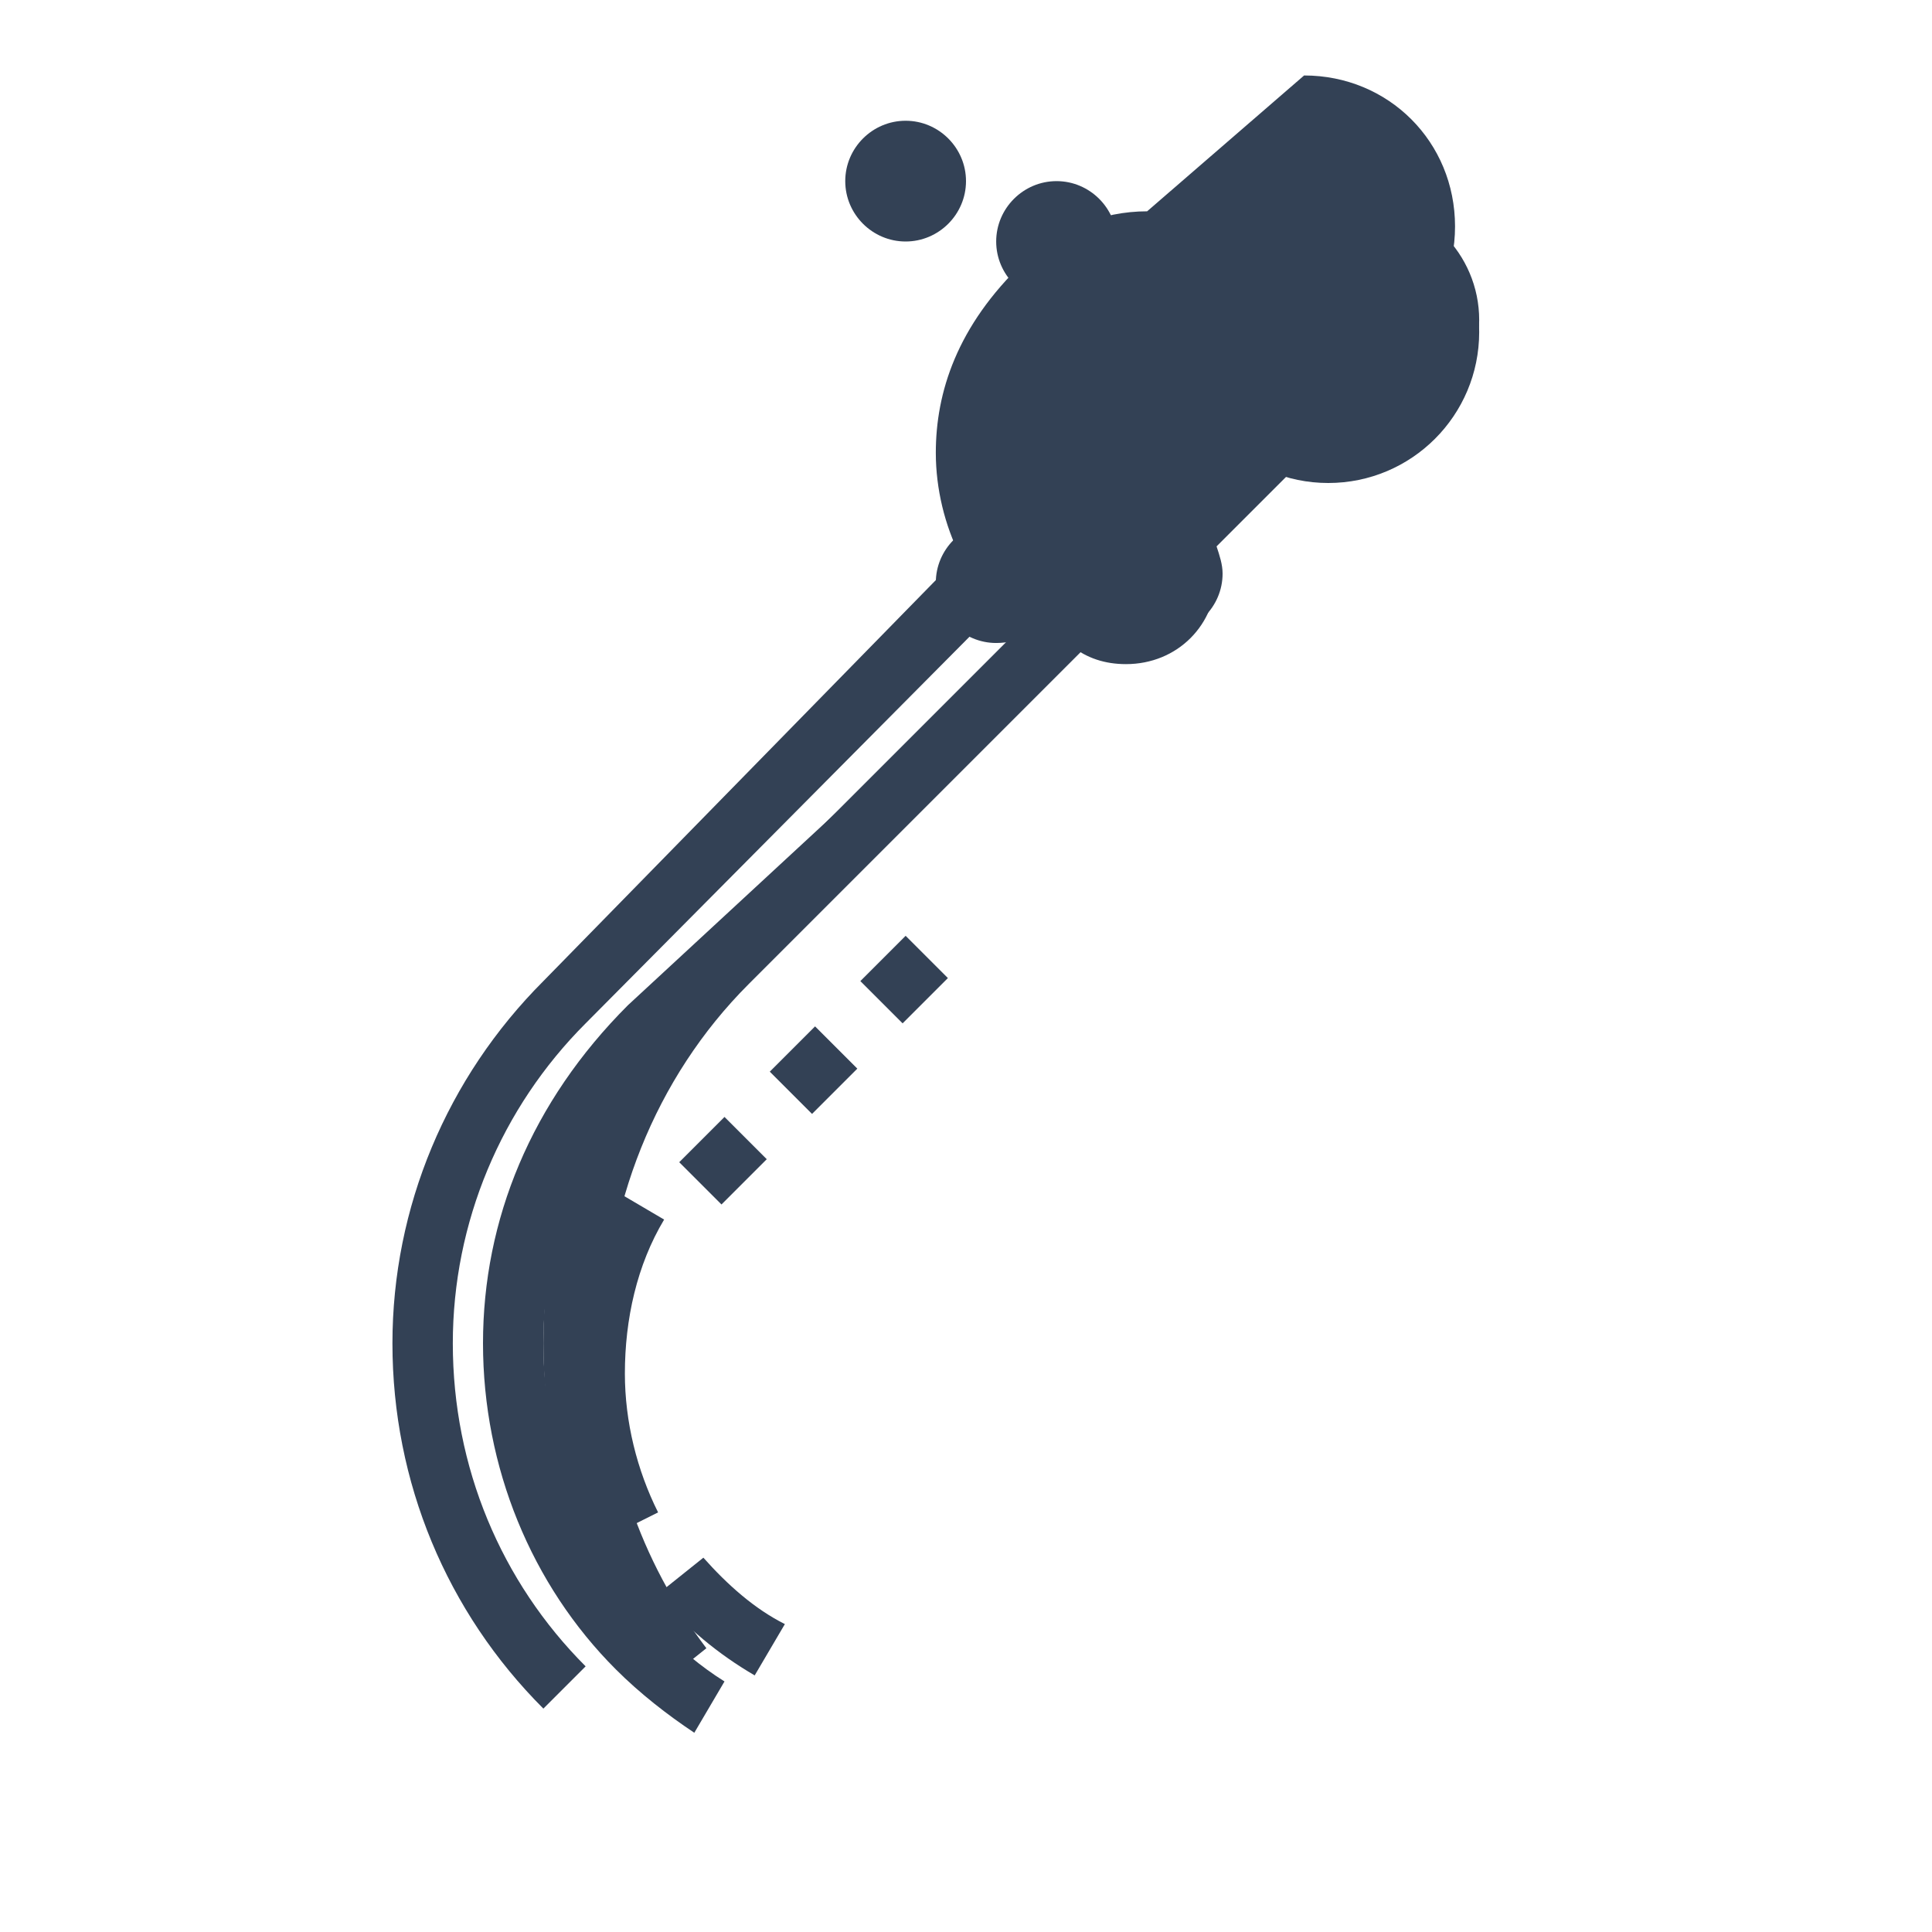
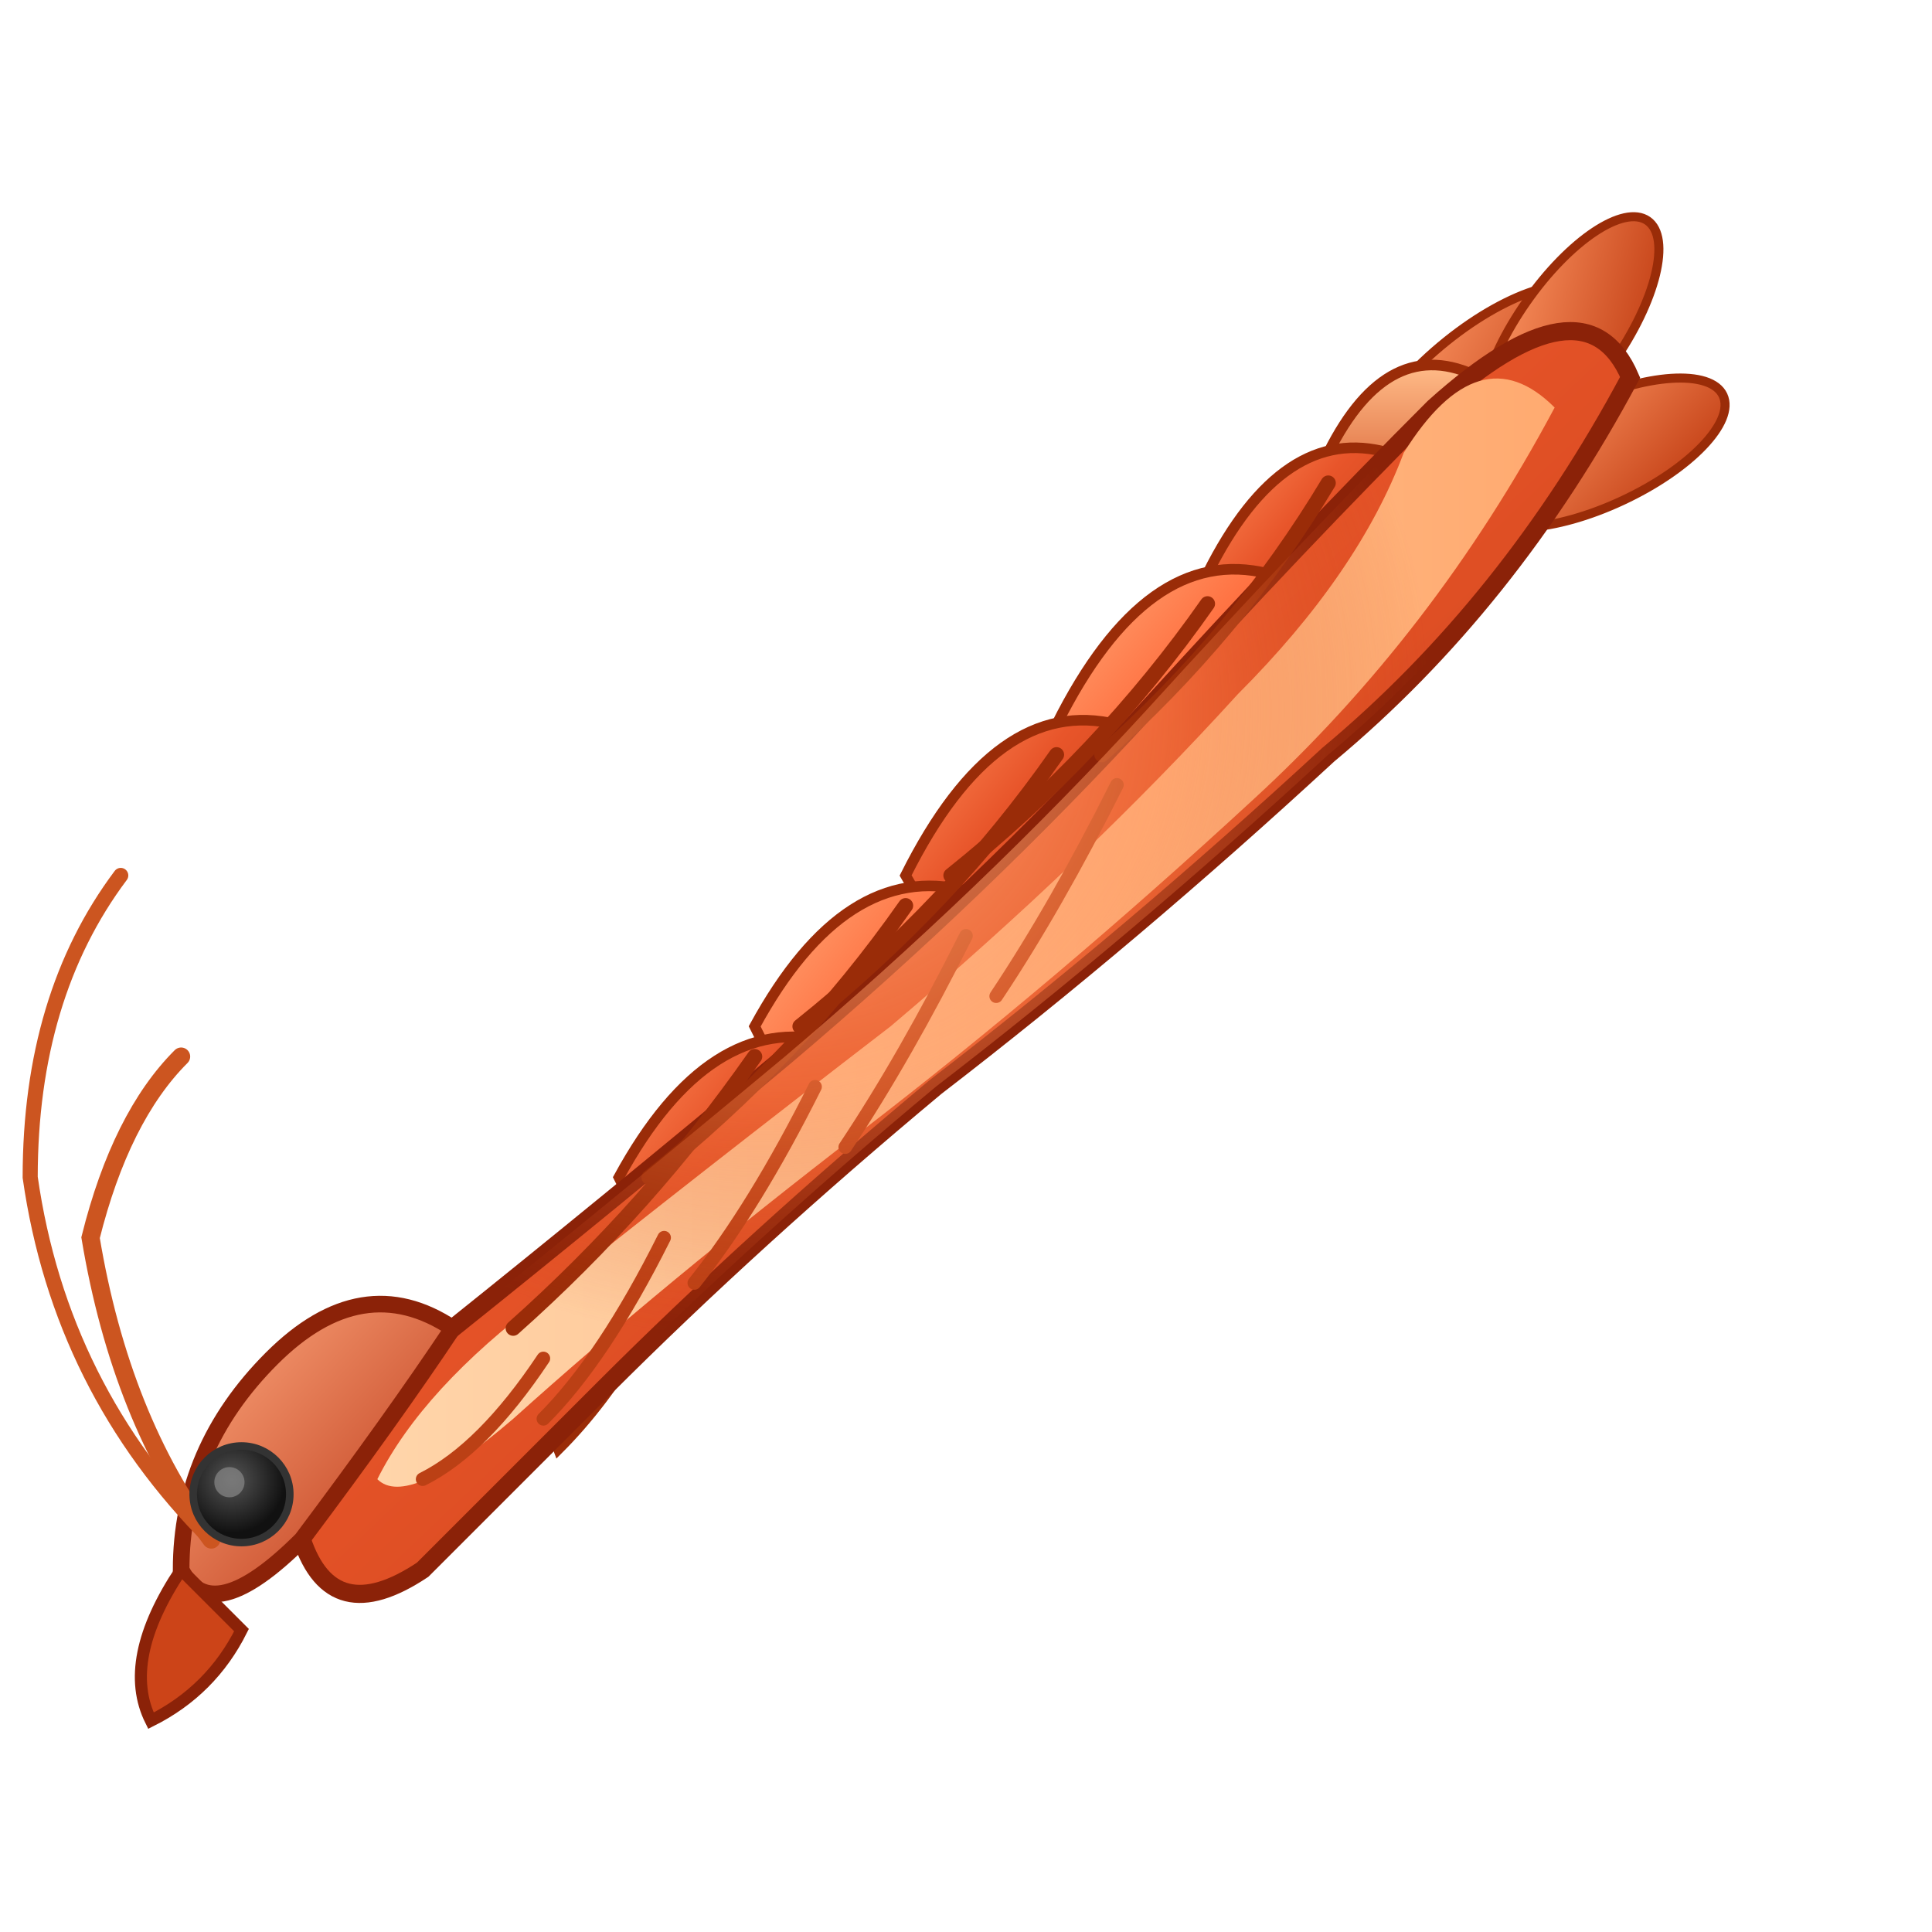
- <svg xmlns="http://www.w3.org/2000/svg" viewBox="0 0 64 64">
-   <g fill="#334155">
-     <path d="M38 7c-1.5 0-3 .6-4.1 1.7C31.7 10.8 31 13 31 15c0 1.2.3 2.4.8 3.4L18 32.5C14.8 35.7 13 40 13 44.5c0 4.6 1.8 8.9 5 12.1l1.4-1.4C16.6 52.4 15 48.6 15 44.5c0-4 1.6-7.8 4.4-10.6L33.2 20c.5.3 1.1.5 1.8.5 2.2 0 4-1.8 4-4 0-.5-.1-1-.3-1.5l2.8-2.8c.6.2 1.1.3 1.7.3 2.8 0 5-2.2 5-5s-2.2-5-5-5z" />
-     <path d="M38 7c-1.5 0-3 .6-4.1 1.7C31.7 10.8 31 13 31 15c0 1.2.3 2.4.8 3.4L18 32.5C14.8 35.7 13 40 13 44.5c0 4.6 1.8 8.9 5 12.1l1.4-1.4C16.6 52.4 15 48.6 15 44.5c0-4 1.6-7.8 4.4-10.6L33.2 20c.5.3 1.1.5 1.8.5 2.2 0 4-1.8 4-4 0-.5-.1-1-.3-1.5l2.8-2.8c.6.2 1.1.3 1.7.3 2.8 0 5-2.2 5-5s-2.2-5-5-5z" fill="none" />
-     <path d="M43 6c-3.3 0-6 2.7-6 6 0 .8.2 1.6.5 2.3l-3.2 3.2c-.5-.1-1-.2-1.3-.2-1.1 0-2 .9-2 2s.9 2 2 2c.4 0 .8-.1 1.1-.3L20.8 33.3C17.6 36.5 16 40.4 16 44.5s1.6 8 4.4 10.8c.8.8 1.7 1.5 2.6 2.1l1-1.7c-.8-.5-1.5-1.1-2.2-1.8C19.4 51.5 18 48.1 18 44.5c0-3.6 1.4-7 4-9.5L35.5 21.4c.5.4 1.1.6 1.8.6 1.7 0 3-1.3 3-3 0-.4-.1-.8-.2-1.2l3.4-3.4c.5.1.9.2 1.5.2 2.2 0 4-1.8 4-4s-1.8-4-4-4z" />
-     <path d="M43 8c-2.2 0-4 1.8-4 4 0 .6.1 1.2.4 1.7l-3.6 3.6c-.3-.1-.5-.1-.8-.1-.6 0-1 .4-1 1s.4 1 1 1c.2 0 .4-.1.6-.2L23.4 31.2C19.9 34.6 18 39.4 18 44.5c0 4.2 1.4 8.1 3.9 11.3l1.5-1.2C21.2 51.7 20 48.2 20 44.5c0-4.5 1.7-8.8 4.8-11.9L37 20.4c.4.4.9.6 1.5.6 1.1 0 2-.9 2-2 0-.3-.1-.6-.2-.9l3.8-3.8c.3.1.6.1.9.1 1.1 0 2-.9 2-2s-.9-2-2-2z" />
-     <path fill-rule="evenodd" d="M44 6a5 5 0 1 0 0 10A5 5 0 0 0 44 6zm0 2a3 3 0 1 1 0 6 3 3 0 0 1 0-6z" />
-     <path d="M44 9a2 2 0 1 0 0 4 2 2 0 0 0 0-4z" />
-     <path d="M20 51c-.8-1.7-1.3-3.6-1.3-5.5 0-2.2.6-4.3 1.6-6.1l1.7 1c-.9 1.5-1.3 3.3-1.3 5.1 0 1.6.4 3.2 1.1 4.6L20 51z" />
-     <path d="M25 55.5c-1.2-.7-2.3-1.6-3.2-2.7l1.5-1.2c.8.9 1.7 1.7 2.7 2.2L25 55.5z" />
-     <path d="M33 8c0-1.1.9-2 2-2s2 .9 2 2-.9 2-2 2-2-.9-2-2z" />
-     <path d="M28 6c0-1.1.9-2 2-2s2 .9 2 2-.9 2-2 2-2-.9-2-2z" />
-     <path d="M38.5 8.5 36 11l1.4 1.4 2.5-2.5z" />
-     <path d="M24 37l-1.5 1.5 1.4 1.4L25.4 38.4z" />
-     <path d="M27 34l-1.5 1.5 1.4 1.4 1.5-1.5z" />
-     <path d="M30 31l-1.5 1.5 1.4 1.4 1.5-1.5z" />
-   </g>
+ <svg xmlns="http://www.w3.org/2000/svg" viewBox="0 0 128 128">
+   <defs>
+     <linearGradient id="g_shrimp_body1" x1="0%" y1="0%" x2="100%" y2="100%">
+       <stop offset="0%" stop-color="#FF8C5A" />
+       <stop offset="40%" stop-color="#E8552A" />
+       <stop offset="100%" stop-color="#C03A10" />
+     </linearGradient>
+     <linearGradient id="g_shrimp_body2" x1="0%" y1="0%" x2="100%" y2="100%">
+       <stop offset="0%" stop-color="#FFAA7A" />
+       <stop offset="50%" stop-color="#FF7040" />
+       <stop offset="100%" stop-color="#D04820" />
+     </linearGradient>
+     <radialGradient id="g_shrimp_shine" cx="35%" cy="30%" r="50%">
+       <stop offset="0%" stop-color="#FFCCA0" stop-opacity="0.9" />
+       <stop offset="60%" stop-color="#FF8850" stop-opacity="0.4" />
+       <stop offset="100%" stop-color="#CC4010" stop-opacity="0" />
+     </radialGradient>
+     <linearGradient id="g_shrimp_tail" x1="0%" y1="0%" x2="100%" y2="100%">
+       <stop offset="0%" stop-color="#FF9966" />
+       <stop offset="100%" stop-color="#C03A10" />
+     </linearGradient>
+     <linearGradient id="g_shrimp_head" x1="0%" y1="0%" x2="100%" y2="100%">
+       <stop offset="0%" stop-color="#FFAA80" />
+       <stop offset="100%" stop-color="#B83010" />
+     </linearGradient>
+     <radialGradient id="g_shrimp_eye" cx="40%" cy="35%" r="55%">
+       <stop offset="0%" stop-color="#555" />
+       <stop offset="100%" stop-color="#111" />
+     </radialGradient>
+     <linearGradient id="g_shrimp_seg1" x1="0%" y1="0%" x2="0%" y2="100%">
+       <stop offset="0%" stop-color="#FFBB88" />
+       <stop offset="100%" stop-color="#CC4418" />
+     </linearGradient>
+     <linearGradient id="g_shrimp_belly" x1="0%" y1="0%" x2="100%" y2="0%">
+       <stop offset="0%" stop-color="#FFD5AA" />
+       <stop offset="100%" stop-color="#FFAA70" />
+     </linearGradient>
+   </defs>
+   <ellipse cx="98" cy="26" rx="10" ry="4" transform="rotate(-40 98 26)" fill="url(#g_shrimp_tail)" stroke="#9A2C08" stroke-width="0.6" />
+   <ellipse cx="104" cy="22" rx="9" ry="3.5" transform="rotate(-55 104 22)" fill="url(#g_shrimp_tail)" stroke="#9A2C08" stroke-width="0.6" />
+   <ellipse cx="106" cy="30" rx="9" ry="3.5" transform="rotate(-25 106 30)" fill="url(#g_shrimp_tail)" stroke="#9A2C08" stroke-width="0.6" />
+   <path d="M88,30 Q92,22 98,25 Q96,33 90,36 Z" fill="url(#g_shrimp_seg1)" stroke="#9A2C08" stroke-width="0.7" />
+   <path d="M80,38 Q85,28 92,30 Q90,40 83,44 Z" fill="url(#g_shrimp_body1)" stroke="#9A2C08" stroke-width="0.7" />
+   <path d="M70,48 Q76,36 84,38 Q82,50 74,54 Z" fill="url(#g_shrimp_body2)" stroke="#9A2C08" stroke-width="0.7" />
+   <path d="M60,58 Q66,46 74,48 Q72,60 64,65 Z" fill="url(#g_shrimp_body1)" stroke="#9A2C08" stroke-width="0.7" />
+   <path d="M50,68 Q56,57 64,59 Q62,70 54,76 Z" fill="url(#g_shrimp_body2)" stroke="#9A2C08" stroke-width="0.7" />
+   <path d="M41,78 Q47,67 55,69 Q52,80 45,86 Z" fill="url(#g_shrimp_body1)" stroke="#9A2C08" stroke-width="0.7" />
+   <path d="M34,88 Q39,77 47,79 Q43,90 37,96 Z" fill="url(#g_shrimp_body2)" stroke="#9A2C08" stroke-width="0.7" />
+   <path d="M95,27 Q105,18 108,25 Q100,40 88,50 Q75,62 62,72 Q50,82 40,92 Q32,100 28,104 Q22,108 20,102 Q22,94 30,88 Q40,80 52,70 Q65,59 76,47 Q86,36 95,27 Z" fill="url(#g_shrimp_body1)" stroke="#8B2208" stroke-width="1.2" />
+   <path d="M93,30 Q98,22 103,27 Q95,42 83,53 Q70,65 57,75 Q44,85 34,94 Q27,100 25,98 Q28,92 36,86 Q46,78 59,68 Q72,57 82,46 Q90,38 93,30 Z" fill="url(#g_shrimp_belly)" stroke="none" />
+   <path d="M88,32 Q82,42 73,50" fill="none" stroke="#9A2C08" stroke-width="1" stroke-linecap="round" />
+   <path d="M80,40 Q73,50 63,58" fill="none" stroke="#9A2C08" stroke-width="1" stroke-linecap="round" />
+   <path d="M70,50 Q63,60 53,68" fill="none" stroke="#9A2C08" stroke-width="1" stroke-linecap="round" />
+   <path d="M60,60 Q53,70 43,78" fill="none" stroke="#9A2C08" stroke-width="1" stroke-linecap="round" />
+   <path d="M50,70 Q43,80 34,88" fill="none" stroke="#9A2C08" stroke-width="1" stroke-linecap="round" />
+   <path d="M20,102 Q14,108 12,104 Q12,96 18,90 Q24,84 30,88 Q26,94 20,102 Z" fill="url(#g_shrimp_head)" stroke="#8B2208" stroke-width="1.1" />
+   <path d="M12,104 Q8,110 10,114 Q14,112 16,108 Q14,106 12,104 Z" fill="#CC4418" stroke="#8B2208" stroke-width="0.8" />
+   <path d="M14,102 Q8,94 6,82 Q8,74 12,70" fill="none" stroke="#CC5520" stroke-width="1.2" stroke-linecap="round" />
+   <path d="M14,102 Q4,92 2,78 Q2,66 8,58" fill="none" stroke="#CC5520" stroke-width="1" stroke-linecap="round" />
+   <path d="M36,90 Q32,96 28,98" fill="none" stroke="#BB4015" stroke-width="0.9" stroke-linecap="round" />
+   <path d="M44,82 Q40,90 36,94" fill="none" stroke="#BB4015" stroke-width="0.9" stroke-linecap="round" />
+   <path d="M54,72 Q50,80 46,85" fill="none" stroke="#BB4015" stroke-width="0.9" stroke-linecap="round" />
+   <path d="M64,62 Q60,70 56,76" fill="none" stroke="#BB4015" stroke-width="0.9" stroke-linecap="round" />
+   <path d="M74,52 Q70,60 66,66" fill="none" stroke="#BB4015" stroke-width="0.9" stroke-linecap="round" />
+   <circle cx="16" cy="99" r="3.2" fill="url(#g_shrimp_eye)" stroke="#333" stroke-width="0.5" />
+   <circle cx="15.2" cy="98.2" r="1" fill="#888" opacity="0.7" />
+   <path d="M95,27 Q105,18 108,25 Q100,40 88,50 Q75,62 62,72 Q50,82 40,92 Q32,100 28,104 Q22,108 20,102 Q22,94 30,88 Q40,80 52,70 Q65,59 76,47 Q86,36 95,27 Z" fill="url(#g_shrimp_shine)" />
</svg>
